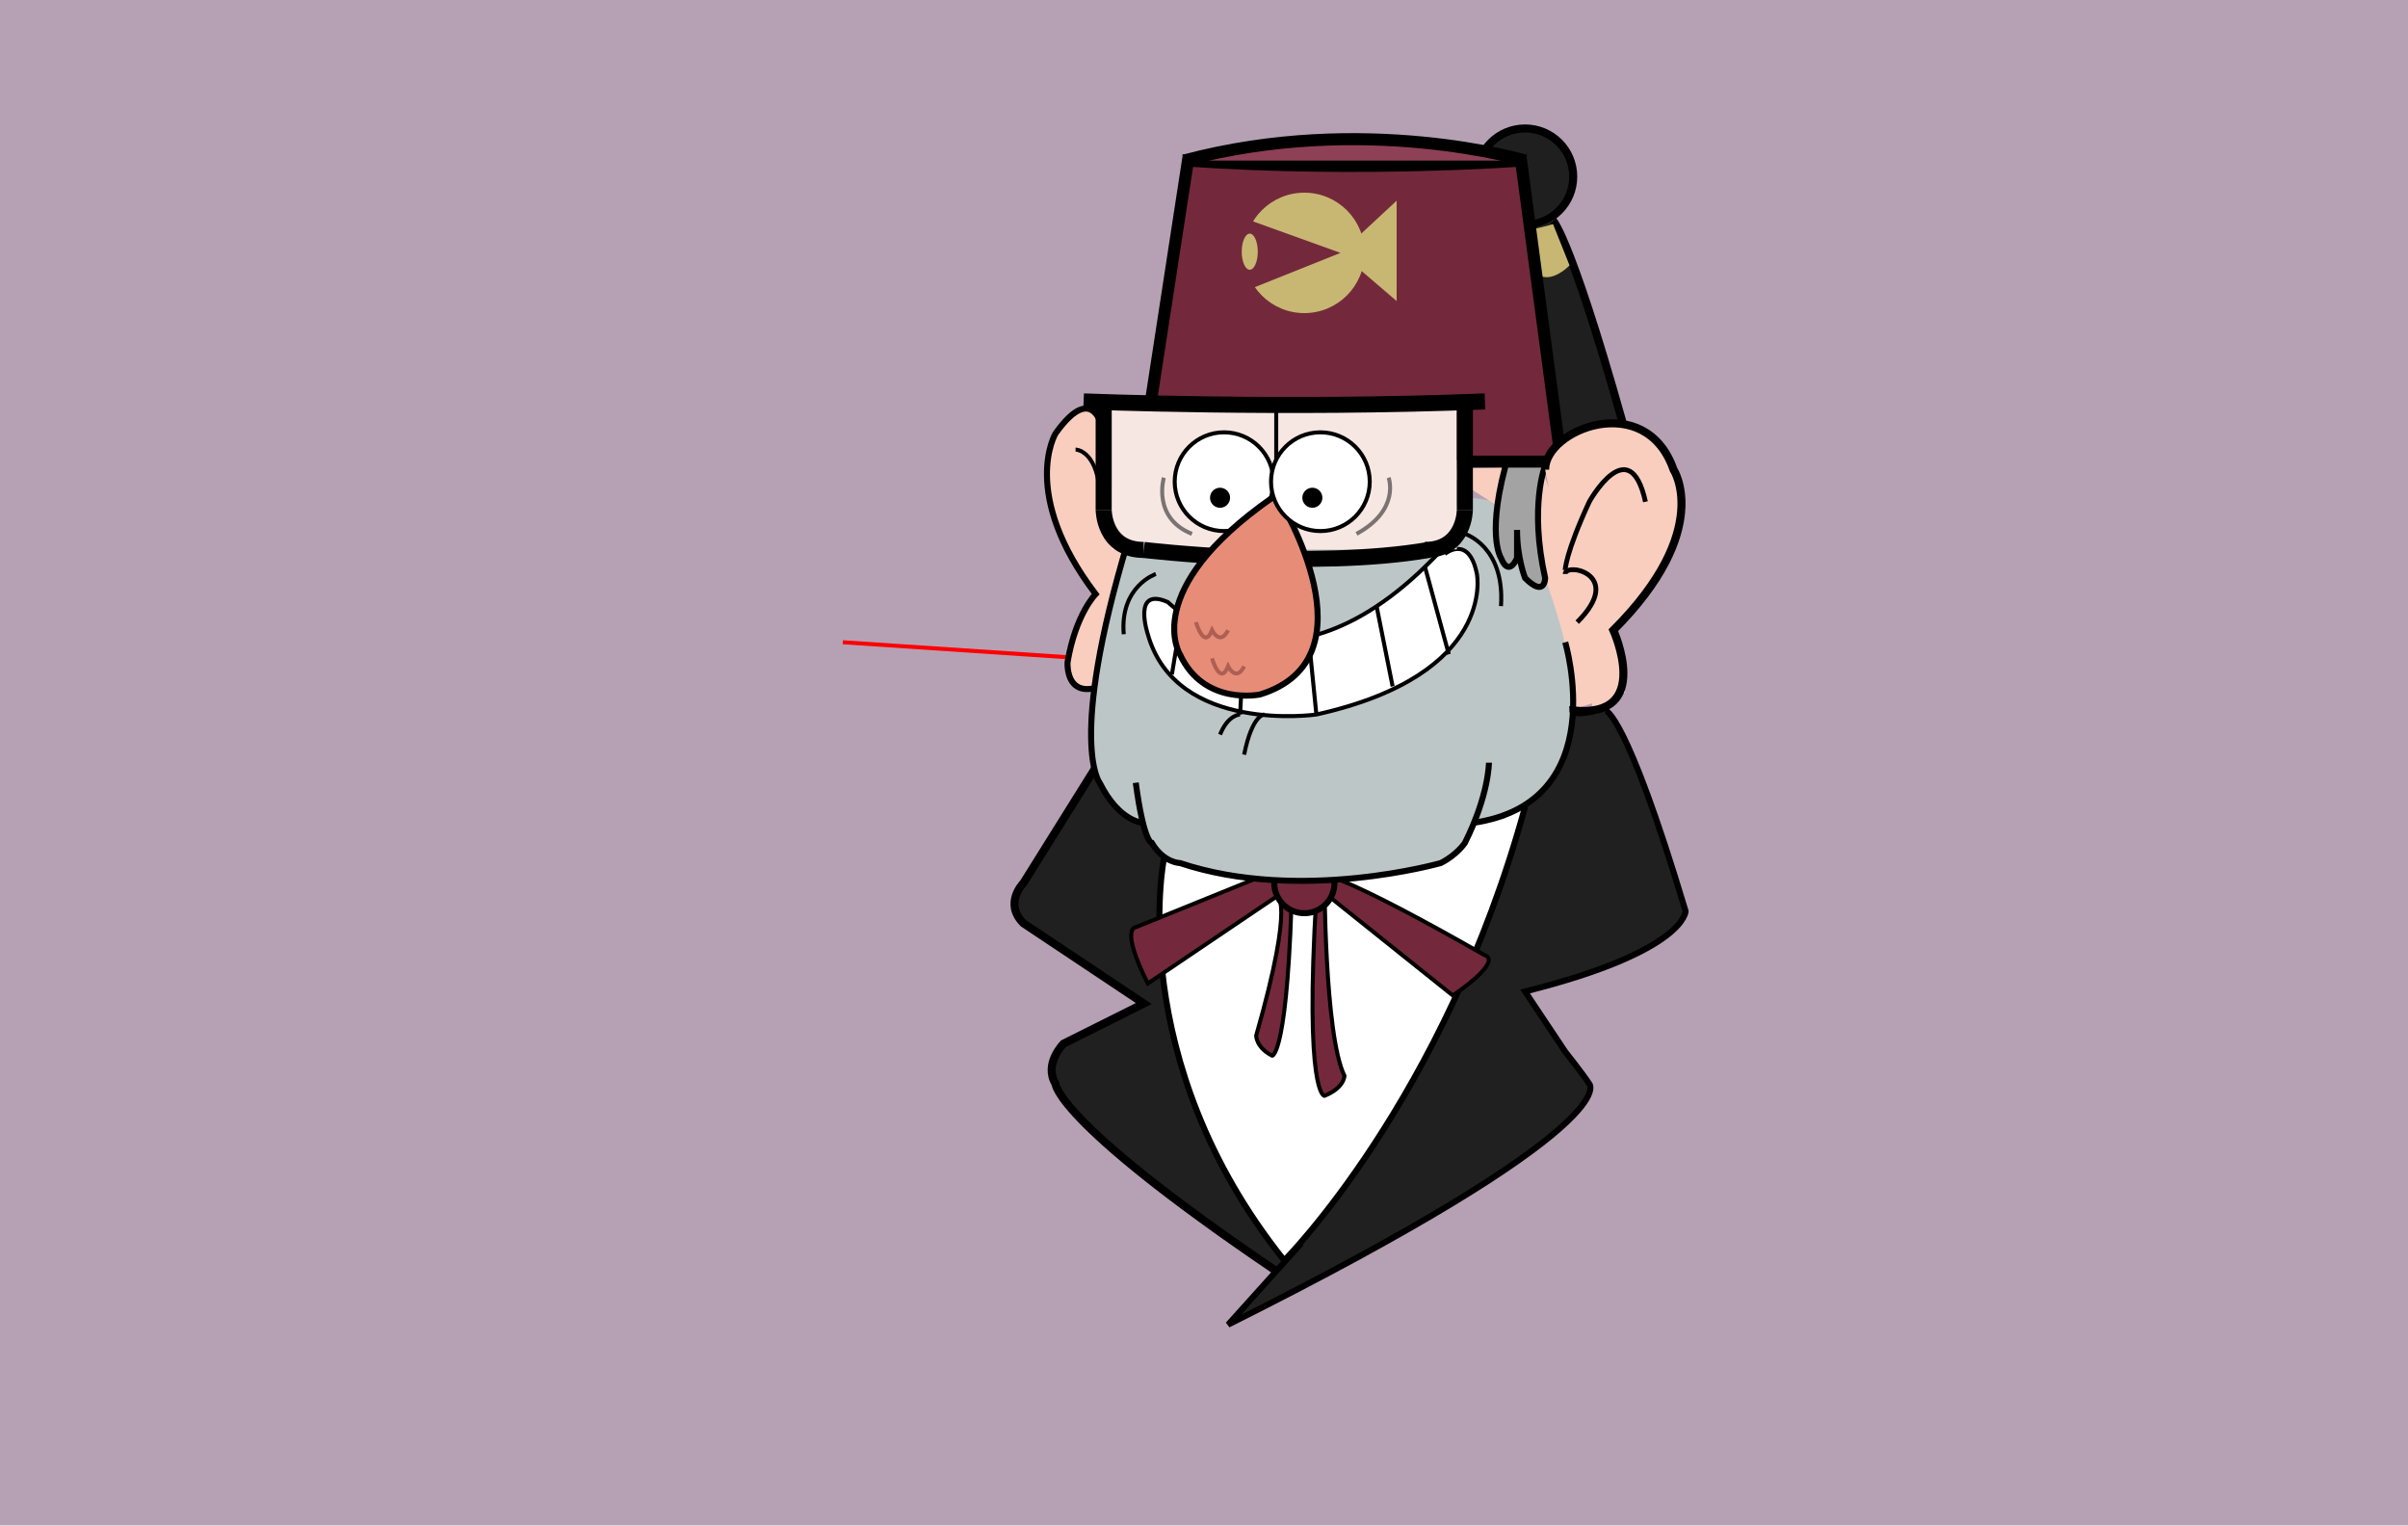
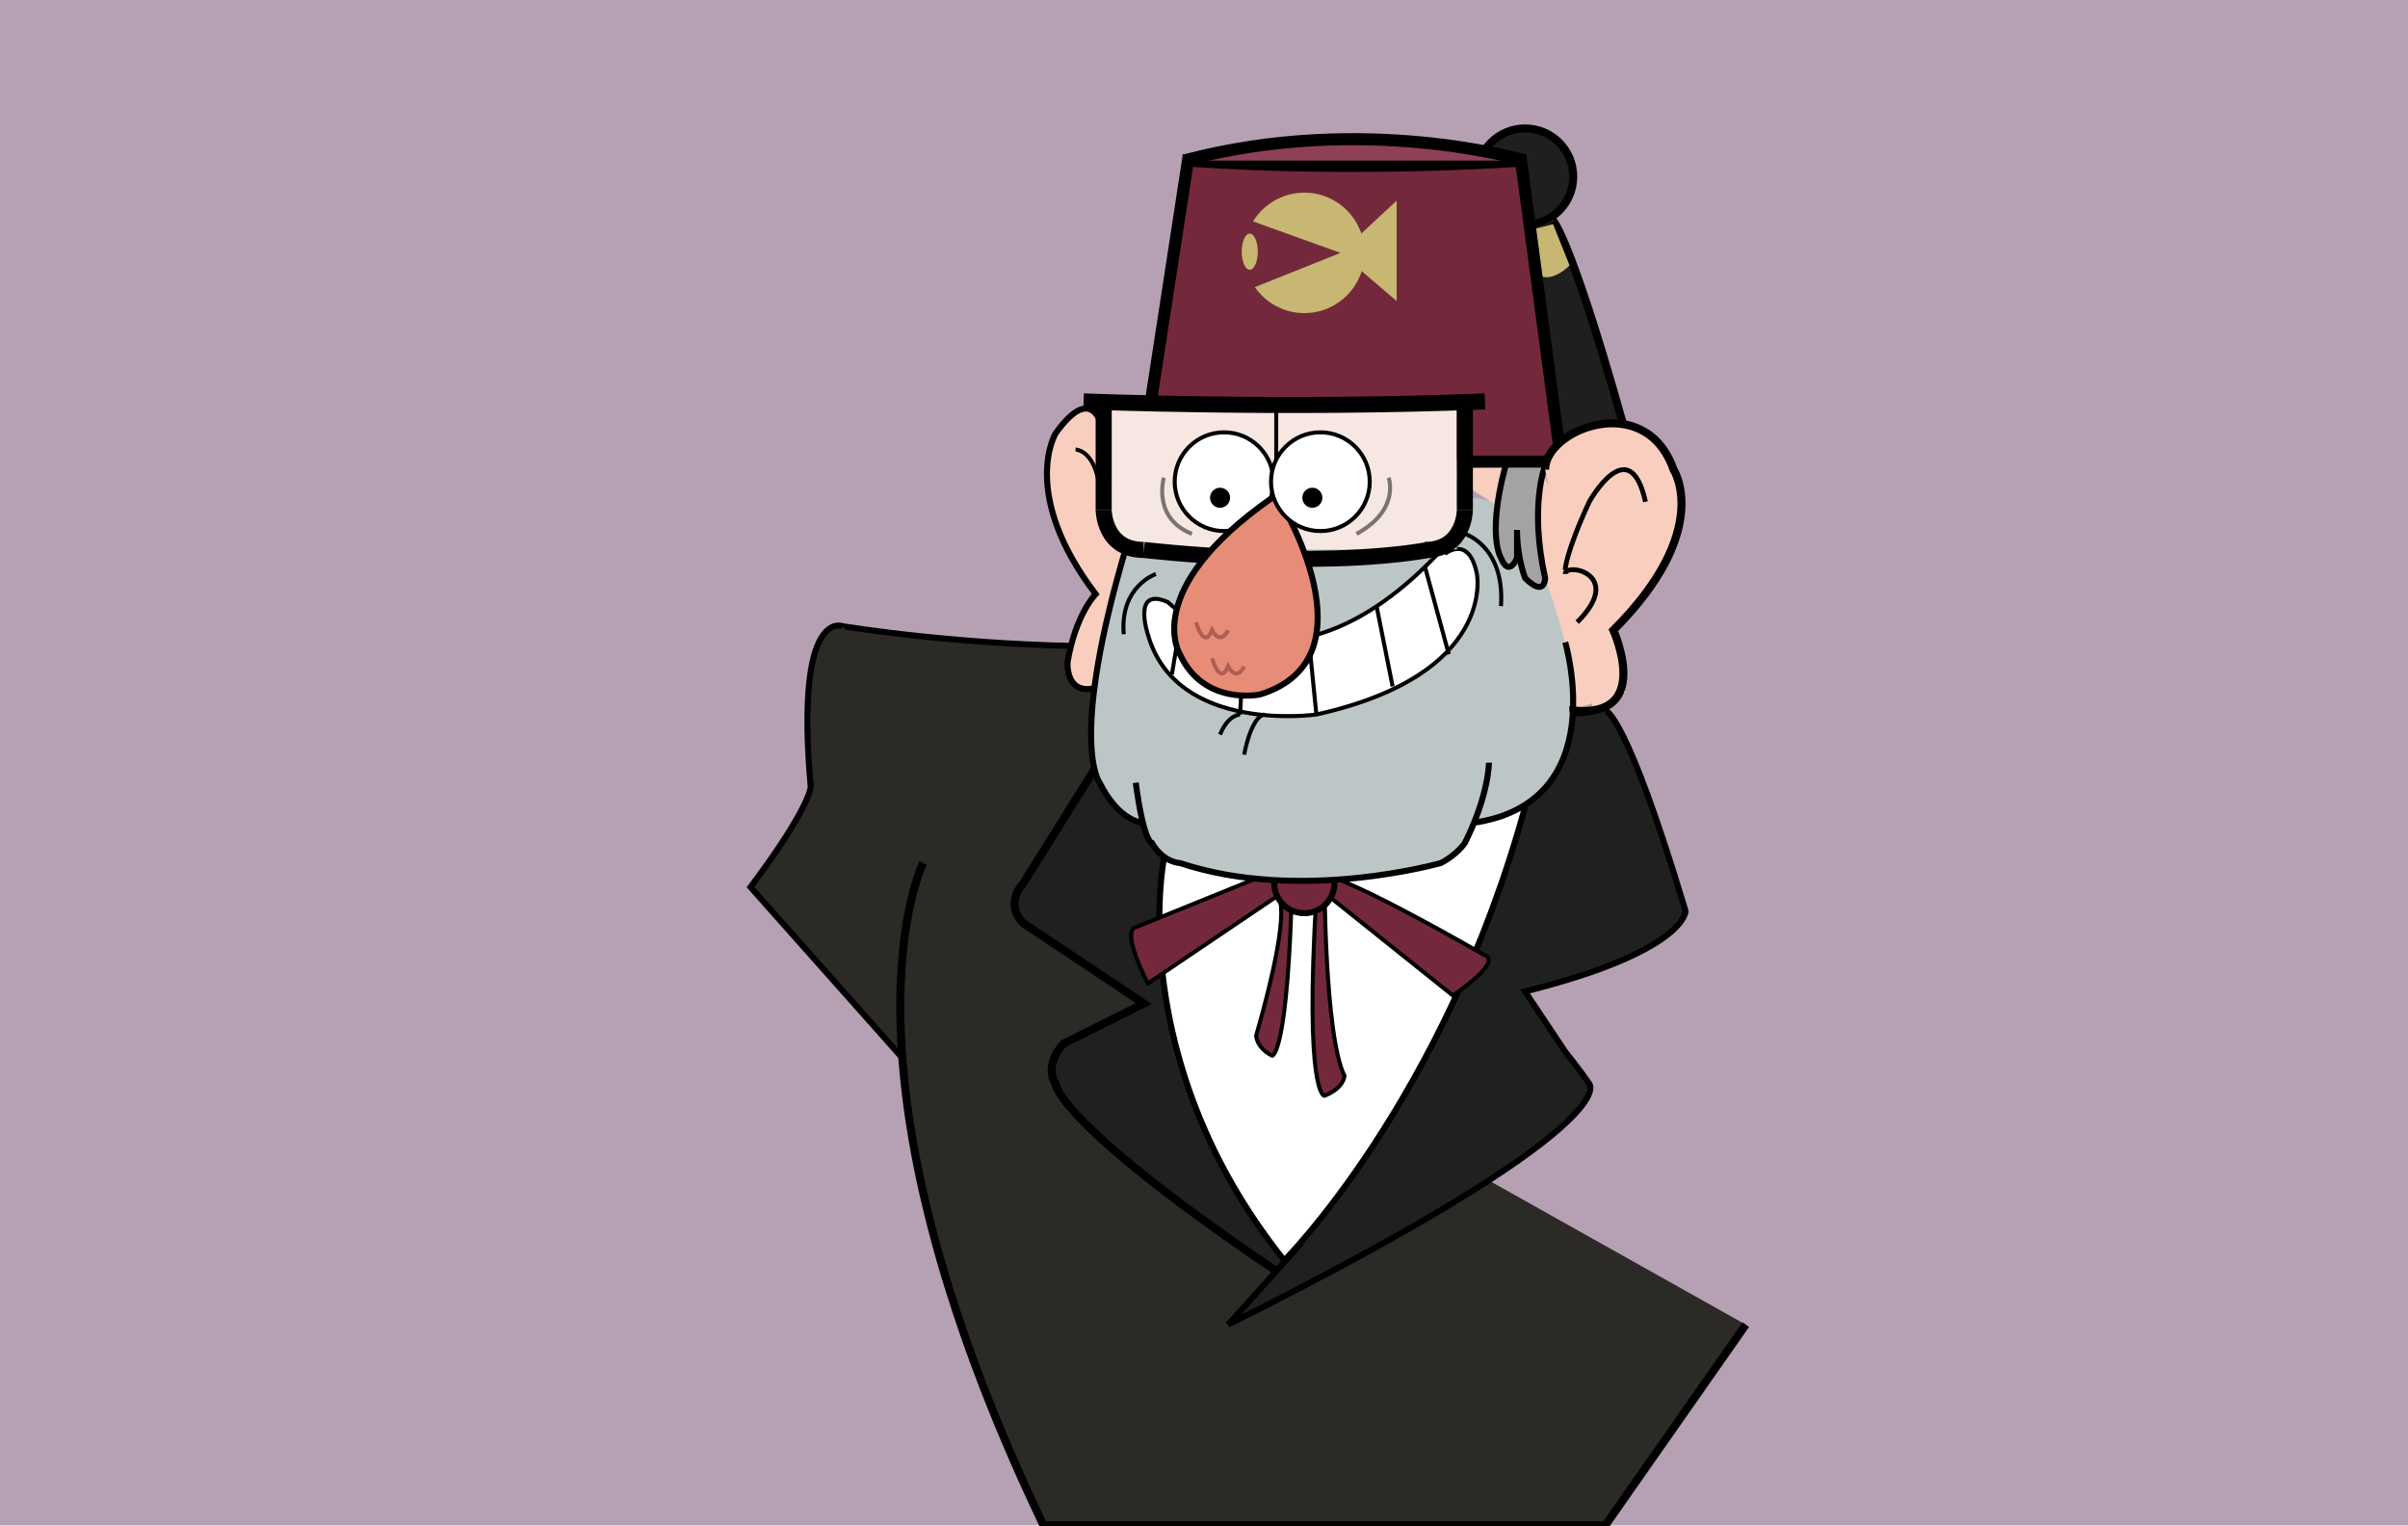
<svg xmlns="http://www.w3.org/2000/svg" height="400" viewBox="0 0 600 380" preserveAspectRatio="xMinYMin meet">
  <rect width="100%" height="100%" fill="#B6A1B4" />
-   <path d="M 210 160                 c 0 0, 0 0, 60 4                 " stroke="red" />
+   <path d="M 210 156                 c 0 0, 30 5, 65 5                 c 0 0, 0 0, 0 185                 " stroke="black" stroke-width="1.5" fill="#2C2A26" />
+   <path d="M 210 156                 c 0 0, -12 -5, -8 40                 c 0 0, 0 5, -15 25                 c 0 0, 0 0, 80 90                 c  0 0, 0 0, 10 -50                 " stroke="black" stroke-width="1.5" fill="#2C2A26" />
+   <path d="M 230 215                 c  0 0, -25 50, 30 165                 c 0 0, 0 0, 140 0                 c 0 0, 0 0, 35 -50                 " stroke="black" stroke-width="2" fill="#2C2A26" />
  <path d="M 280 180                 c 0 0, 0 0, -25 40                 c 0 0, -5 5, 0 10                 c 0 0, 0 0, 30 20                 c 0 0, 0 0, -20 10                 c 0 0, -5 5, -2 10                 c 0 0, 0 10, 60 50                 c 0 0, 0 0, 40 -90                  " stroke="black" stroke-width="2" fill="#202020" />
  <path d="M 400 177                 c 0 0, 5 0, 20 50                 c 0 0, 0 10, -40 20                 c 0 0, 0 0, 10 15                 c 0 0, 4 5, 6 8                 c 0 0, 10 10, -90 60                 c 0 0, 0 0, 18 -20                 c 0 0, 0 0, 0 -120                 " stroke="black" stroke-width="1.5" fill="#202020" />
  <path d="M 290 214                 c 0 0, -10 50, 30 100                 c 0 0, 40 -40, 60 -113                 " stroke="black" stroke-width="1.5" fill="#fff" />
  <path d="M 330 218                 c 0 0, 5 0, 40 20                 c 0 0, 5 1, -8 10                 c 0 0, 0 0, -50 -40                 " stroke="black" fill="#73293B" />
  <path d="M 320 216                 c 0 0, 0 0, -37 15                 c 0 0, -4 0, 3 14                 c 0 0, 0 0, 40 -27                 " stroke="black" fill="#73293B" />
  <path d="M 330 218                 c 0 0, 0 40, 5 50                 c 0 0, 0 3, -5 5                 c 0 0, -5 0, -2 -50                 c 0 0, 0 0, -10 0                 c 0 0, 5 0, -5 35                 c 0 0, 0 3, 4 5                 c 0 0, 4 0, 5 -45                 " stroke="black" fill="#73293B" />
  <circle r="7.5" cx="325" cy="220" stroke="black" stroke-width="1.5" fill="#73293B" />
  <path d="M 385 119                 c 0 0, -10 0, 0 60                 c 0 0, 0 0, 20 -6.5                 " fill="#F9CEBF" />
  <path d="M 275 108                 c 0 0, -2 -14, -12 0                 c 0 0, -9 15, 10 40                 c 0 0, -5 5, -7 17                 c 0 0, -1 15, 18 0                 " stroke="black" stroke-width="1.5" fill="#F9CEBF" />
  <path d="M 268 112                 c 0 0, 5 0, 6 10                 " stroke="black" fill="none" />
  <path d="M 390 164                 c 0 0, 2 0, -5 -20                 c 0 0, 0 -20, -20 -20                 c 0 0, 0 0, -80 80                 c 0 0, 0 0, 90 0                 " fill="#BDC6C6" />
  <path d="M 384 116                 c 0 0, 0 0, 0 17                 c 0 0, 0 0, -25 -16                 " fill="#F9CEBF" />
  <path d="M 390 160                 c 0 0, 12 40, -23 45                 " stroke="black" stroke-width="1.5" fill="#BDC6C6" />
  <path d="M 285 205                 c 0 0, -6 0, -11 -10                 c 0 0, -8 -10, 7 -60                 c 0 0, 0 0, 80 0                 " stroke="black" stroke-width="1.5" fill="#BDC6C6" />
  <path d="M 371 190                 c 0 0, 0 8, -6 20                 c 0 0, -2 3, -6 5                 c 0 0, -35 10, -65 0                 c 0 0, -4 0, -7 -5                 c 0 0, -2 0, -4 -15                 " stroke="black" stroke-width="1.5" fill="#BDC6C6" />
  <path d="M 360 138                 c 0 0, 6 -5, 8 5                 c 0 0, 5 25, -40 35                 c 0 0, -35 5, -42 -20                 c 0 0, -4 -12, 5 -8                 c 0 0, 30 30, 70 -15                 " stroke="black" fill="white" />
  <path d="M 343 151                 c 0 0, 0 0, 4 20                 " stroke="black" fill="none" />
  <path d="M 326 158                 c 0 0, 0 0, 2 20                 " stroke="black" fill="none" />
  <path d="M 310 158                 c 0 0, 0 0, -1 20                 " stroke="black" fill="none" />
  <path d="M 295 150                 c 0 0, 0 0, -3 18                 " stroke="black" fill="none" />
  <path d="M 355 141                 c 0 0, 0 0, 6 22                 " stroke="black" fill="none" />
  <path d="M 288 143                 c 0 0, -9 3, -8 15                 " stroke="black" fill="none" />
  <path d="M 365 133                 c 0 0, 10 3, 9 18                 " stroke="black" fill="none" />
  <path d="M 315 178                 c 0 0, -3 0, -5 10                 " stroke="black" fill="none" />
  <path d="M 309 178                 c 0 0, -3 0, -5 5                 " stroke="black" fill="none" />
  <path d="M 385 116                 c 0 0, -4 10, 0 28                 c 0 0 , 0 5, -5 0                 c 0 0, -2 -5, -2 -12                 c 0 0, 0 0, 0 7                 c 0 0, -2 5, -4 0                 c 0 0 , -4 -6, 2 -26                 " stroke="black" stroke-width="1.5" fill="#A3A3A3" />
  <circle r="12" cx="380" cy="44" stroke="black" stroke-width="2" fill="#1F1F1F" />
  <path d="M 387 55                 c 0 0, 5 5, 20 60                 c 0 0, 0 0, -20 0                 c 0 0, 0 0, -10 -56                 " stroke="black" stroke-width="2" fill="#1F1F1F" />
  <path d="M 386.5 56                         c 0 0, 0 0, 4 10                         c 0 0, -4 4, -7 2                         c 0 0, 0 0, -5 -10                         " stroke="#C8B772" fill="#C8B772" />
  <path d="M 366 115                 l 23 0                 l -10 -75                 c 0 0, -40 3, -83 0                 l  -10 65         " stroke="black" stroke-width="3" fill="#73293B" />
  <path d="M 380 40                 c 0 0, -40 -12, -85 0         " stroke="black" stroke-width="3" fill="#8E4056" />
  <circle r="15" cx="325" cy="63" fill="#C8B772" />
  <path d="M 309 54                 c 0 0, 0 0, 0 19                 c 0 0, 0 0, 25 -10         " fill="#73293B" />
  <path d="M 348 50                 c 0 0, 0 0, 0 25                 c 0 0, 0 0, -14 -12         " fill="#C8B772" />
  <ellipse rx="2" ry="4.5" cx="51.9%" cy="16.5%" fill="#C8B772" />
  <rect width="86px" height="9.7%" x="277px" y="100px" fill="#F7E7E3" />
  <path d="M 270 100                 c 0 0, 50 2, 100 0         " stroke="black" stroke-width="4" fill="none" />
  <path d="M 275 100                 c 0 0, 0 0, 0 27         " stroke="black" stroke-width="4" fill="none" />
  <path d="M 275 127                 c 0 0, 0 10, 10 10         " stroke="black" stroke-width="4" fill="none" />
  <path d="M 285 137                 c 0 0, 42 5, 71 0         " stroke="black" stroke-width="4" fill="none" />
  <path d="M 365 100                 c 0 0, 0 0, 0 27         " stroke="black" stroke-width="4" fill="none" />
  <path d="M 365 127                 c 0 0, 0 10, -10 10         " stroke="black" stroke-width="4" fill="none" />
  <path d="M 318 100                 c 0 0, 0 0, 0 38         " stroke="black" fill="none" />
  <circle r="12.3" cx="305" cy="120" stroke="black" fill="white" />
  <path d="M 319 125                 c 0 0 , 24 39, -5 48                 c 0 0, -14 3, -20 -10                 c 0 0 , -10 -16, 23 -39         " stroke="black" stroke-width="1.5" fill="#E78D77" />
  <path d="M 298 155                 c 0 0, 2 7, 4 2                 c 0 0, 2 4, 4 0         " stroke="#763230" stroke-opacity="0.5" fill="none" />
  <path d="M 302 164                 c 0 0, 2 7, 4 2                 c 0 0, 2 4, 4 0         " stroke="#763230" stroke-opacity="0.5" fill="none" />
  <circle r="12.3" cx="329" cy="120" stroke="black" fill="white" />
  <circle r="2" cx="327" cy="124" stroke="black" fill="black" />
  <circle r="2" cx="304" cy="124" stroke="black" fill="black" />
  <path d="M 290 119                 c 0 0, -3 10, 7 14         " stroke="black" stroke-opacity="0.5" fill="none" />
  <path d="M 346 119                 c 0 0, 3 8, -8 14         " stroke="black" stroke-opacity="0.5" fill="none" />
  <path d="M 385 117                 c 0 -10, 25 -20, 32 0                 c 0 0, 10 15, -15 40                 c 0 0, 10 22, -10 20                 c 0 0, 0 1, 5 -0                 " stroke="black" stroke-width="2" fill="#F9CEBF" />
  <path d="M 390 143                 c 0 -3, 15 0, 3 12                 " stroke="black" stroke-width="1.2" fill="none" />
  <path d="M 390 142                 c 0 0, 0 -4, 6 -17                 c 0 0, 10 -18, 14 0                 " stroke="black" stroke-width="1.2" fill="none" />
</svg>
